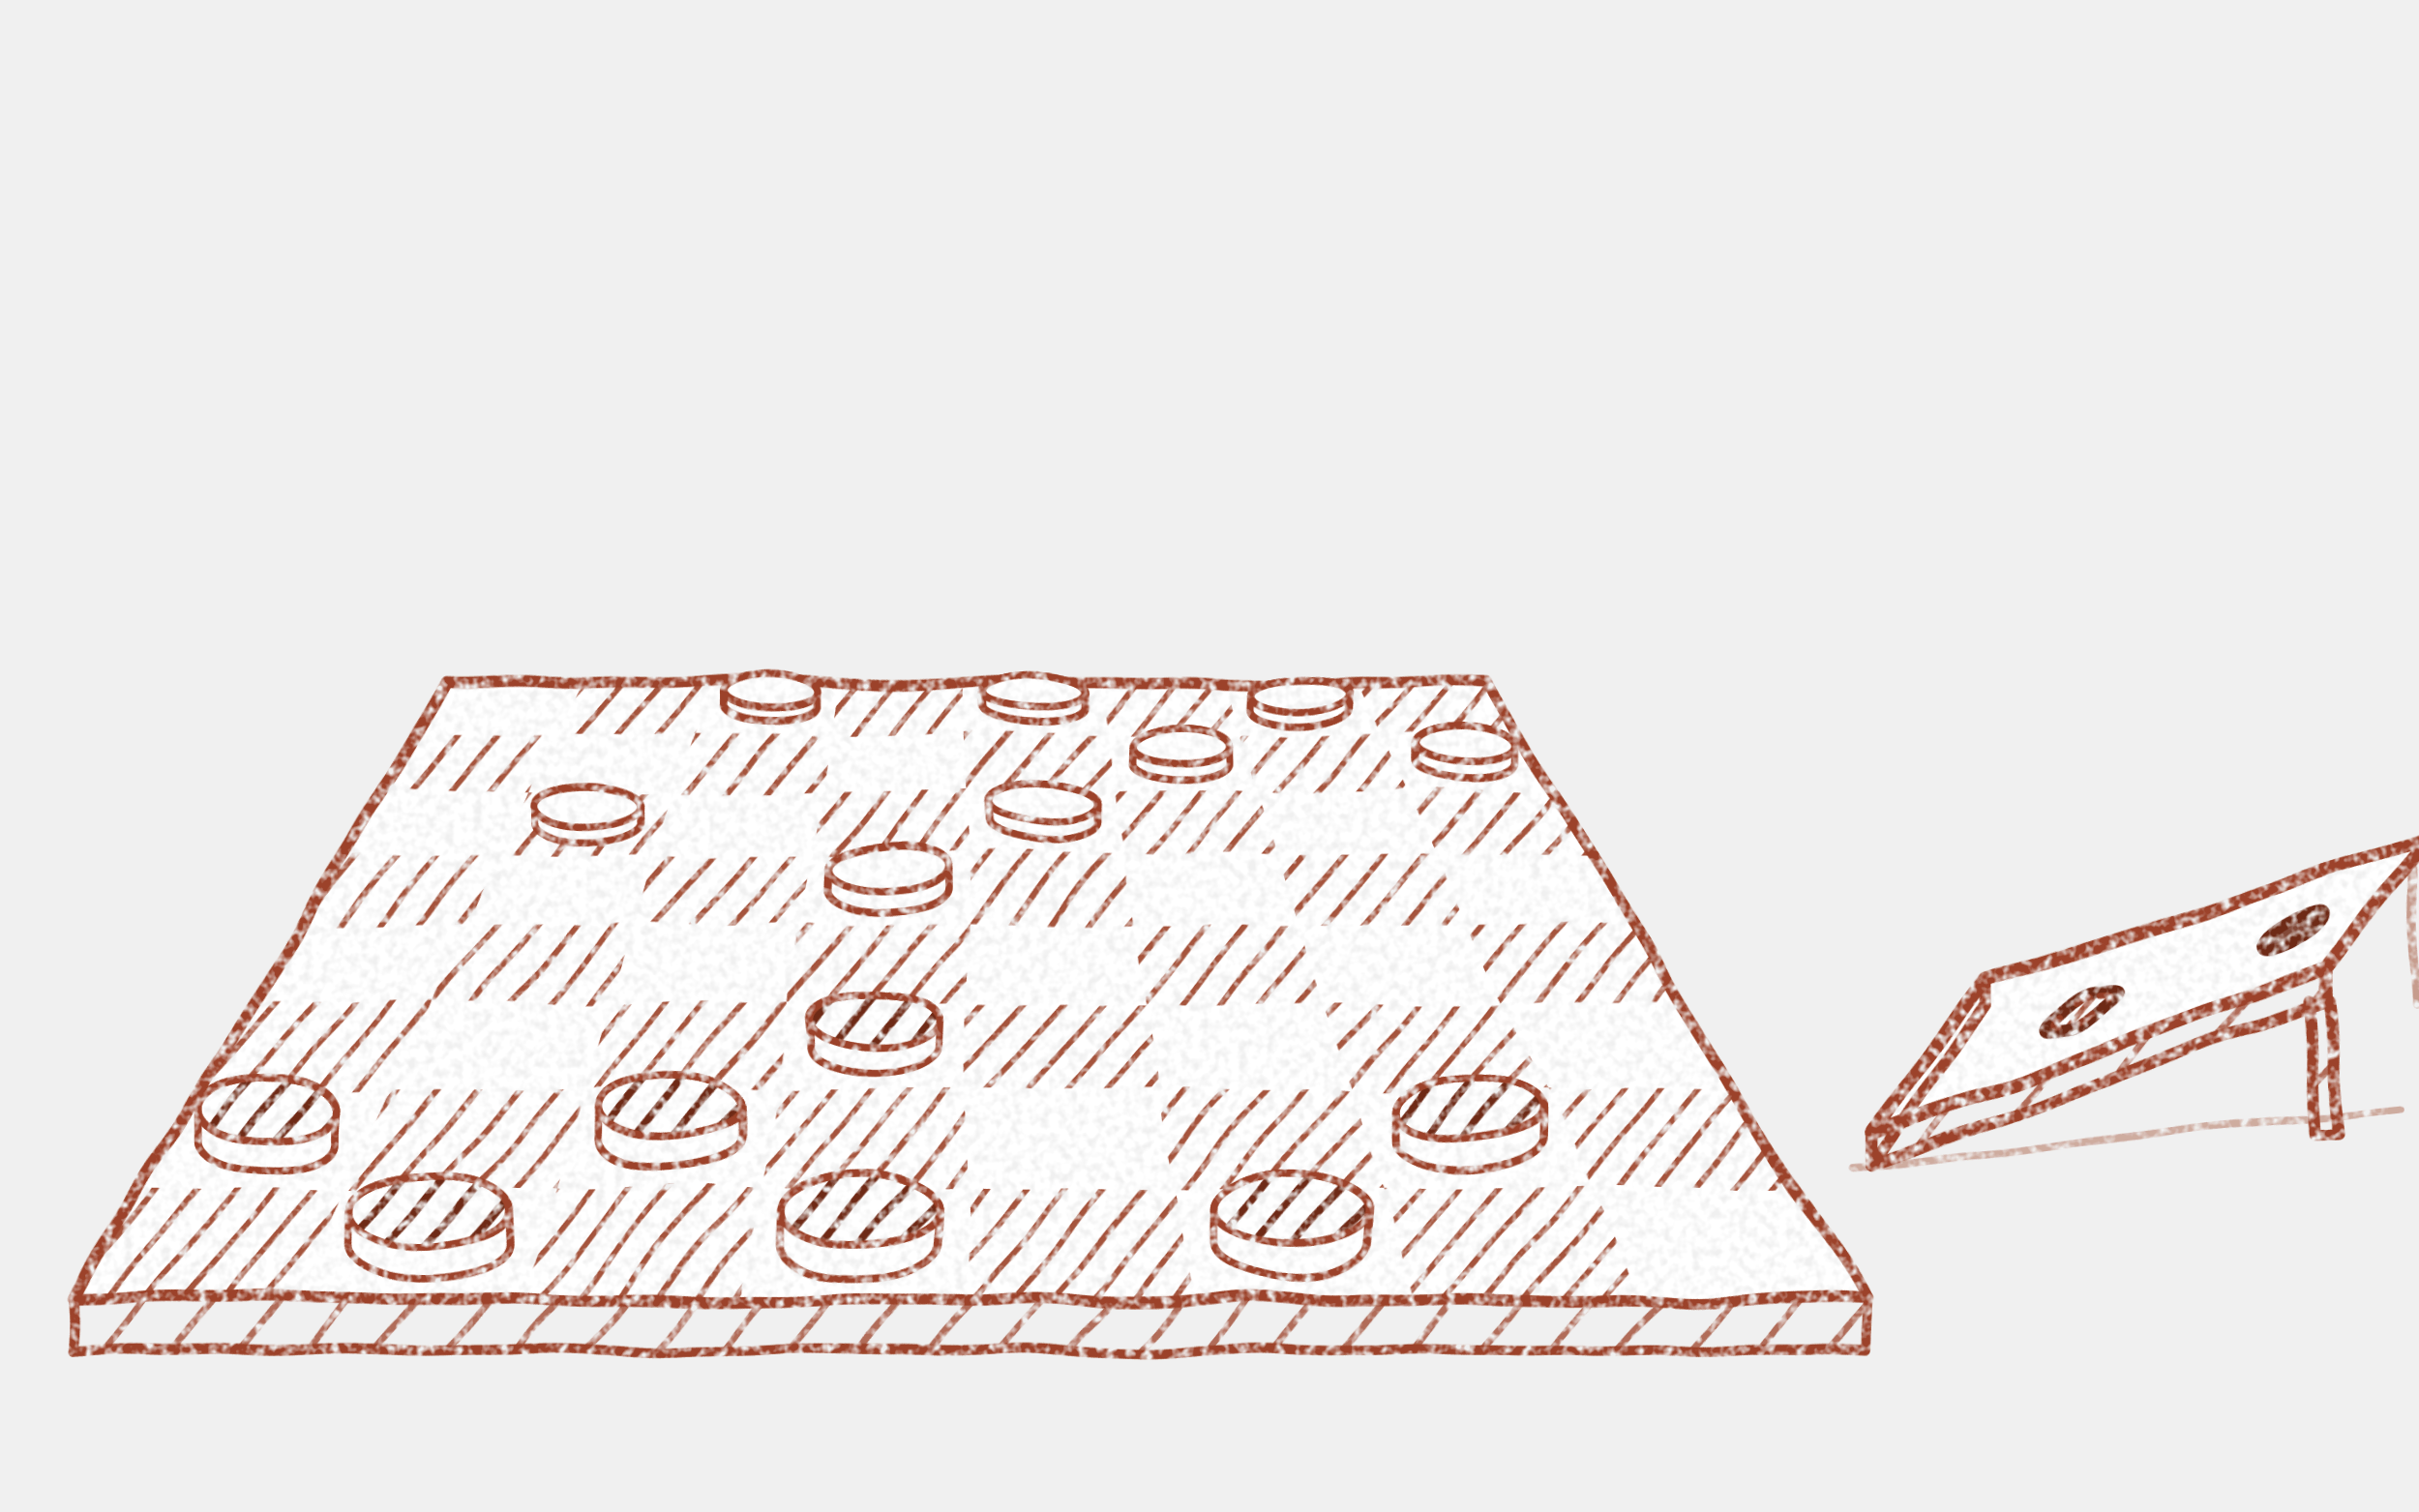
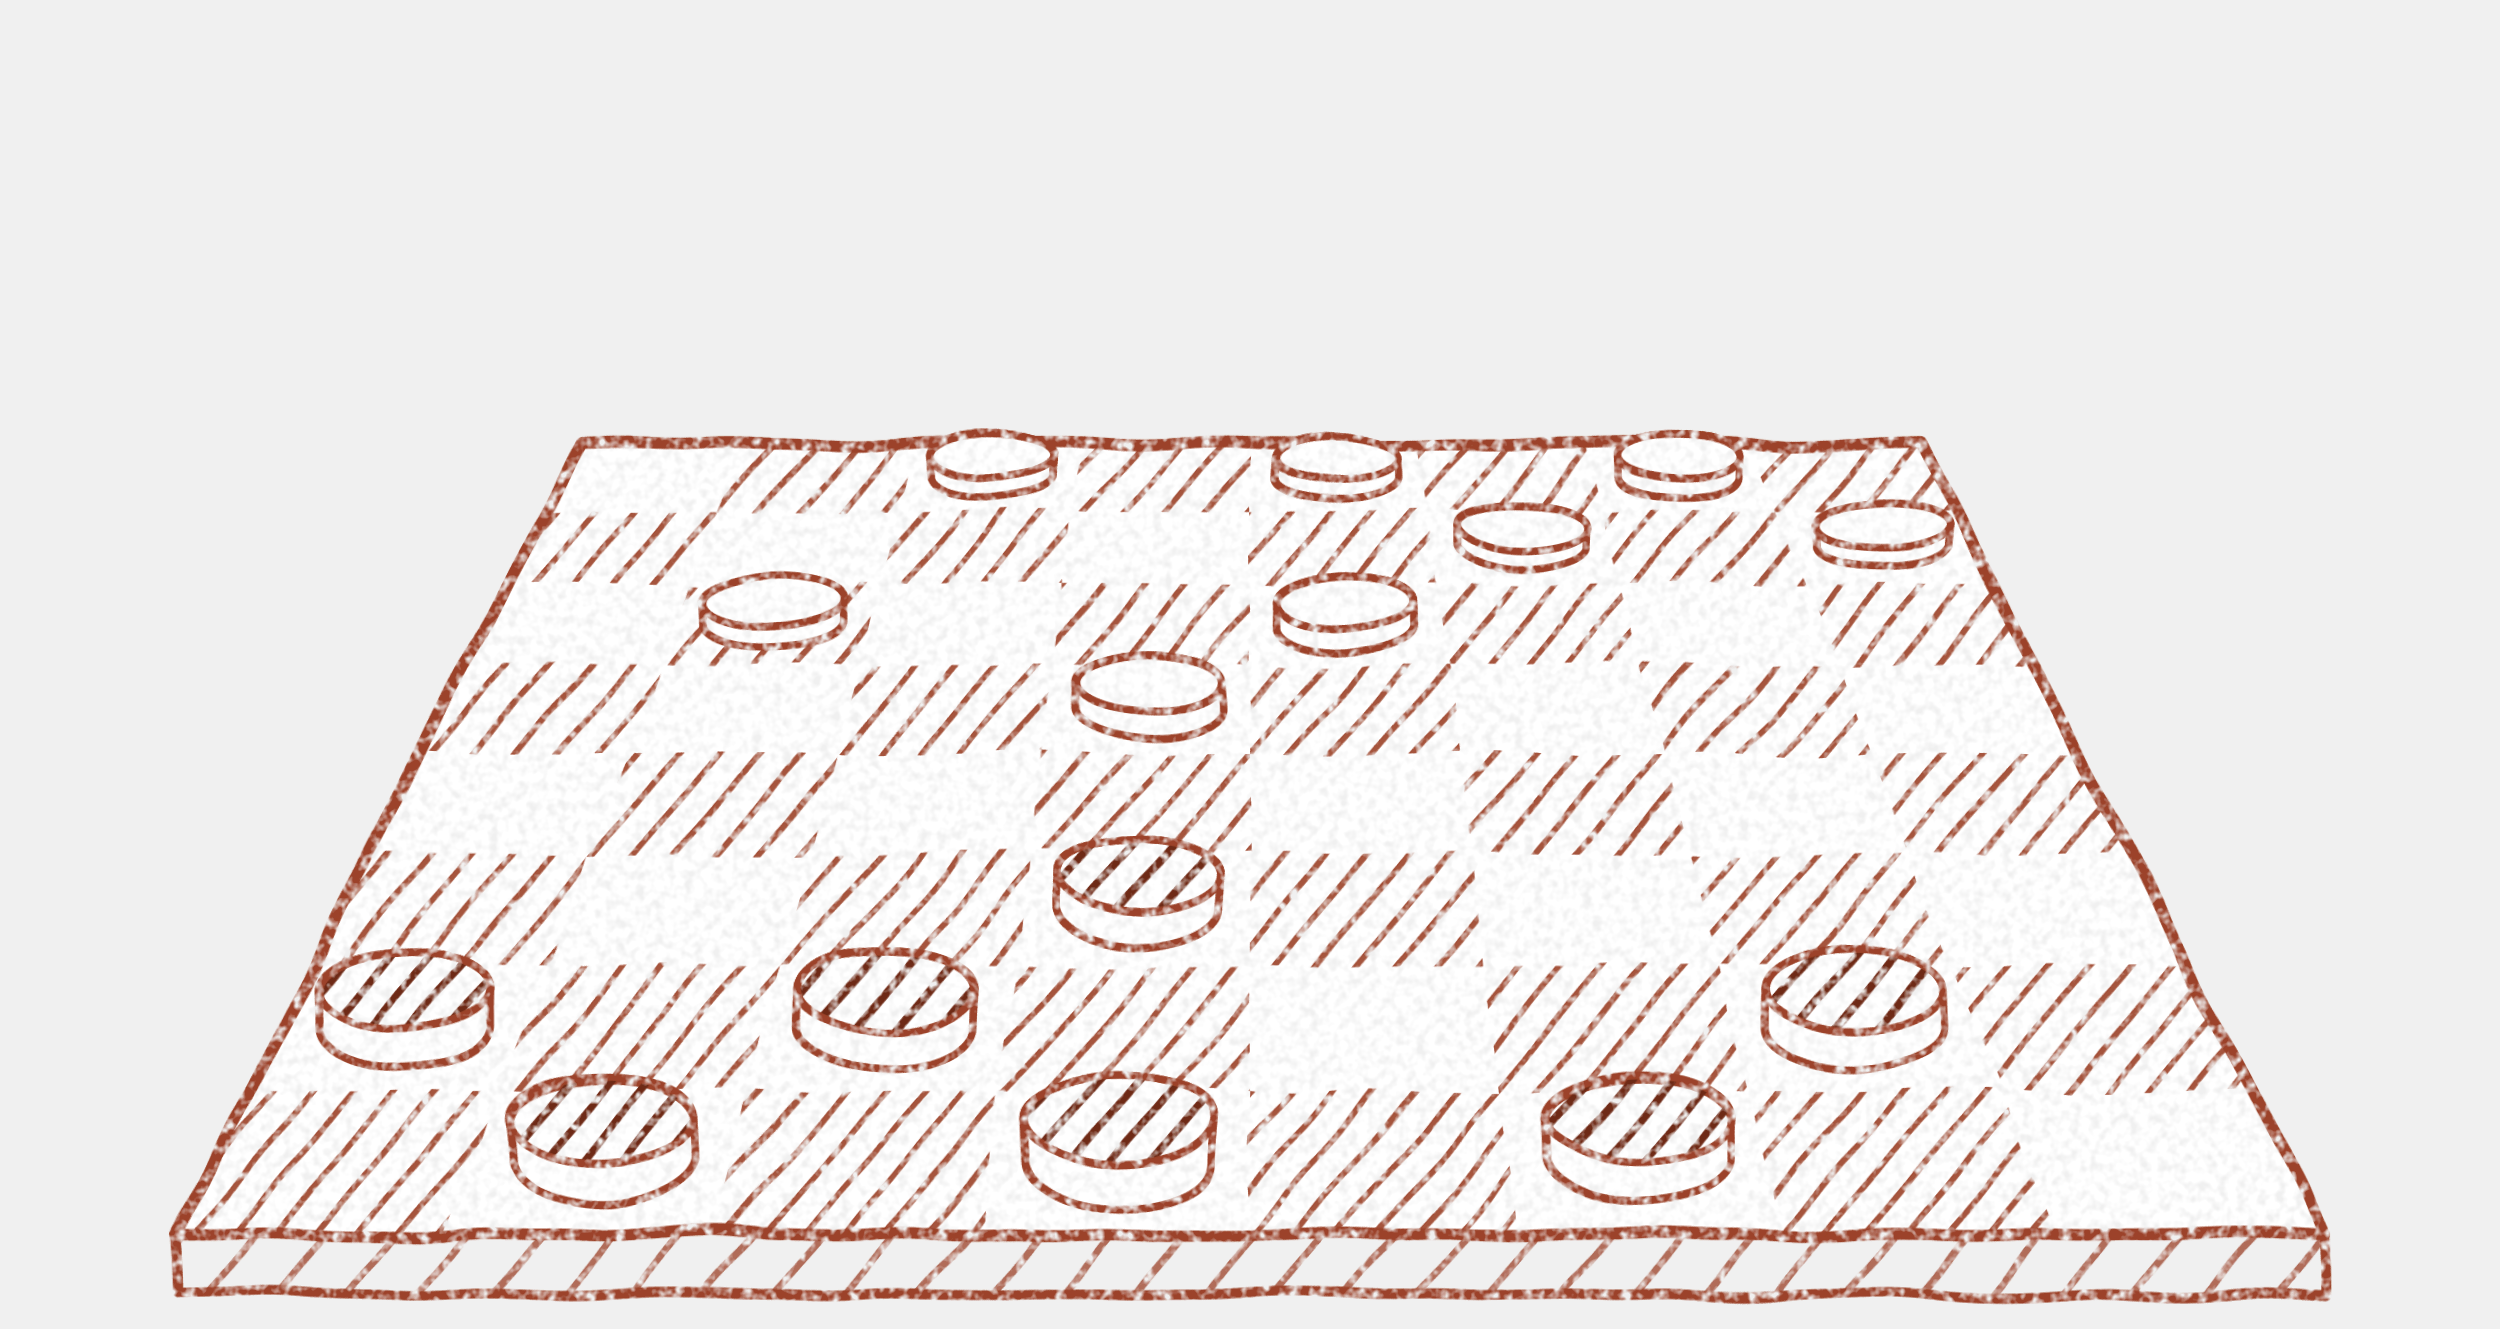
- <svg xmlns="http://www.w3.org/2000/svg" viewBox="0 0 320 200" role="img" aria-label="Sketch of a checkerboard with checkers, and a small cornhole board">
+ <svg xmlns="http://www.w3.org/2000/svg" viewBox="0 0 320 170" role="img" aria-label="Sketch of a checkerboard with checkers">
  <style>.ink path, .ink rect, .ink ellipse, .ink polygon, .ink circle { vector-effect: non-scaling-stroke; }</style>
  <defs>
    <filter id="crayon" x="-5%" y="-5%" width="110%" height="110%">
      <feTurbulence type="fractalNoise" baseFrequency="0.05" numOctaves="2" seed="4" result="wob" />
      <feDisplacementMap in="SourceGraphic" in2="wob" scale="2.2" xChannelSelector="R" yChannelSelector="G" result="moved" />
      <feTurbulence type="fractalNoise" baseFrequency="0.8" numOctaves="2" seed="9" result="grain" />
      <feColorMatrix in="grain" type="matrix" values="0 0 0 0 0  0 0 0 0 0  0 0 0 0 0  -3 0 0 0 2.3" result="tooth" />
      <feComposite in="moved" in2="tooth" operator="in" />
    </filter>
-     <pattern id="h-light-95" width="7" height="7" patternUnits="userSpaceOnUse" patternTransform="rotate(40) scale(1.0526)">
+     <pattern id="h-light-110" width="7" height="7" patternUnits="userSpaceOnUse" patternTransform="rotate(40) scale(0.9091)">
      <line x1="0" y1="0" x2="0" y2="7" stroke="#9c4329" stroke-width="1.8" opacity="0.75" />
    </pattern>
-     <pattern id="h-fine-95" width="4" height="4" patternUnits="userSpaceOnUse" patternTransform="rotate(40) scale(1.0526)">
+     <pattern id="h-fine-110" width="4" height="4" patternUnits="userSpaceOnUse" patternTransform="rotate(40) scale(0.9091)">
      <line x1="0" y1="0" x2="0" y2="4" stroke="#9c4329" stroke-width="1.5" opacity="0.9" />
    </pattern>
-     <pattern id="h-tight-95" width="4" height="4" patternUnits="userSpaceOnUse" patternTransform="rotate(40) scale(1.0526)">
+     <pattern id="h-tight-110" width="4" height="4" patternUnits="userSpaceOnUse" patternTransform="rotate(40) scale(0.9091)">
      <line x1="0" y1="0" x2="0" y2="4" stroke="#6e2a17" stroke-width="2.0" opacity="1.0" />
-     </pattern>
-     <pattern id="h-light-42" width="7" height="7" patternUnits="userSpaceOnUse" patternTransform="rotate(40) scale(2.381)">
-       <line x1="0" y1="0" x2="0" y2="7" stroke="#9c4329" stroke-width="1.8" opacity="0.75" />
-     </pattern>
-     <pattern id="h-tight-42" width="4" height="4" patternUnits="userSpaceOnUse" patternTransform="rotate(40) scale(2.381)">
-       <line x1="0" y1="0" x2="0" y2="4" stroke="#6e2a17" stroke-width="2.0" opacity="1.0" />
-     </pattern>
-     <pattern id="h-fine-42" width="4" height="4" patternUnits="userSpaceOnUse" patternTransform="rotate(40) scale(2.381)">
-       <line x1="0" y1="0" x2="0" y2="4" stroke="#9c4329" stroke-width="1.5" opacity="0.9" />
    </pattern>
  </defs>
  <g class="ink" filter="url(#crayon)" fill="none" stroke="#9c4329" stroke-linecap="round" stroke-linejoin="round">
-     <g transform="translate(128 172) scale(0.95)">
-       <path d="M-125 0 L-125 7 L125 7 L125 0" fill="url(#h-light-95)" stroke-width="1.3" />
-       <path d="M-125 0 L125 0 L72 -86 L-72 -86 Z" fill="#fff" stroke-width="1.5" />
-       <path d="M-125.0 -0.0 L-93.8 -0.0 L-86.5 -15.6 L-115.4 -15.6 Z M-62.5 -0.0 L-31.2 -0.0 L-28.8 -15.6 L-57.7 -15.6 Z M0.0 -0.0 L31.2 -0.0 L28.8 -15.6 L0.0 -15.6 Z M62.5 -0.0 L93.8 -0.0 L86.5 -15.6 L57.7 -15.6 Z M-86.5 -15.6 L-57.7 -15.6 L-53.5 -29.3 L-80.2 -29.3 Z M-28.8 -15.6 L0.0 -15.6 L0.0 -29.3 L-26.7 -29.3 Z M28.8 -15.6 L57.7 -15.6 L53.5 -29.3 L26.7 -29.3 Z M86.5 -15.6 L115.4 -15.6 L106.9 -29.3 L80.2 -29.3 Z M-106.9 -29.3 L-80.2 -29.3 L-74.6 -41.4 L-99.5 -41.4 Z M-53.5 -29.3 L-26.7 -29.3 L-24.9 -41.4 L-49.7 -41.4 Z M0.0 -29.3 L26.7 -29.3 L24.9 -41.4 L0.0 -41.4 Z M53.5 -29.3 L80.2 -29.3 L74.6 -41.4 L49.7 -41.4 Z M-74.6 -41.4 L-49.7 -41.4 L-46.4 -52.3 L-69.6 -52.3 Z M-24.9 -41.4 L0.0 -41.4 L0.0 -52.3 L-23.2 -52.3 Z M24.9 -41.4 L49.7 -41.4 L46.4 -52.3 L23.2 -52.3 Z M74.6 -41.4 L99.5 -41.4 L92.8 -52.3 L69.6 -52.3 Z M-92.8 -52.3 L-69.6 -52.3 L-65.1 -62.0 L-86.8 -62.0 Z M-46.4 -52.3 L-23.2 -52.3 L-21.7 -62.0 L-43.4 -62.0 Z M0.0 -52.3 L23.2 -52.3 L21.7 -62.0 L0.0 -62.0 Z M46.4 -52.3 L69.6 -52.3 L65.1 -62.0 L43.4 -62.0 Z M-65.1 -62.0 L-43.4 -62.0 L-40.7 -70.8 L-61.0 -70.8 Z M-21.7 -62.0 L0.0 -62.0 L0.0 -70.8 L-20.3 -70.8 Z M21.7 -62.0 L43.4 -62.0 L40.7 -70.8 L20.3 -70.8 Z M65.1 -62.0 L86.8 -62.0 L81.4 -70.8 L61.0 -70.8 Z M-81.4 -70.8 L-61.0 -70.8 L-57.4 -78.7 L-76.5 -78.7 Z M-40.7 -70.8 L-20.3 -70.8 L-19.1 -78.7 L-38.2 -78.7 Z M0.0 -70.8 L20.3 -70.8 L19.1 -78.7 L0.0 -78.7 Z M40.7 -70.8 L61.0 -70.8 L57.4 -78.7 L38.2 -78.7 Z M-57.4 -78.7 L-38.2 -78.7 L-36.0 -86.0 L-54.0 -86.0 Z M-19.1 -78.7 L0.0 -78.7 L0.0 -86.0 L-18.0 -86.0 Z M19.1 -78.7 L38.2 -78.7 L36.0 -86.0 L18.0 -86.0 Z M57.4 -78.7 L76.5 -78.7 L72.0 -86.0 L54.0 -86.0 Z" fill="url(#h-fine-95)" stroke="none" />
-       <path d="M-85.9 -7.8 L-85.9 -12.5 A10.8 5.0 0 0 1 -64.3 -12.5 L-64.3 -7.8 A10.8 5.0 0 0 1 -85.9 -7.8 Z" fill="#fff" stroke-width="1" />
-       <ellipse cx="-75.1" cy="-12.5" rx="10.8" ry="5.0" fill="url(#h-tight-95)" stroke-width="1" />
-       <path d="M-25.8 -7.8 L-25.8 -12.5 A10.8 5.0 0 0 1 -4.2 -12.5 L-4.2 -7.8 A10.8 5.0 0 0 1 -25.8 -7.8 Z" fill="#fff" stroke-width="1" />
-       <ellipse cx="-15.0" cy="-12.5" rx="10.8" ry="5.0" fill="url(#h-tight-95)" stroke-width="1" />
-       <path d="M34.3 -7.8 L34.3 -12.5 A10.8 5.0 0 0 1 55.9 -12.5 L55.9 -7.8 A10.8 5.0 0 0 1 34.3 -7.8 Z" fill="#fff" stroke-width="1" />
-       <ellipse cx="45.1" cy="-12.5" rx="10.8" ry="5.0" fill="url(#h-tight-95)" stroke-width="1" />
-       <path d="M-107.3 -22.4 L-107.3 -26.6 A10.0 4.4 0 0 1 -87.3 -26.6 L-87.3 -22.4 A10.0 4.4 0 0 1 -107.3 -22.4 Z" fill="#fff" stroke-width="1" />
-       <ellipse cx="-97.3" cy="-26.6" rx="10.0" ry="4.4" fill="url(#h-tight-95)" stroke-width="1" />
-       <path d="M-51.7 -22.4 L-51.7 -26.6 A10.0 4.4 0 0 1 -31.7 -26.6 L-31.7 -22.4 A10.0 4.4 0 0 1 -51.7 -22.4 Z" fill="#fff" stroke-width="1" />
-       <ellipse cx="-41.7" cy="-26.6" rx="10.0" ry="4.4" fill="url(#h-tight-95)" stroke-width="1" />
-       <path d="M59.5 -22.4 L59.5 -26.6 A10.0 4.4 0 0 1 79.5 -26.6 L79.5 -22.4 A10.0 4.4 0 0 1 59.5 -22.4 Z" fill="#fff" stroke-width="1" />
-       <ellipse cx="69.5" cy="-26.6" rx="10.0" ry="4.4" fill="url(#h-tight-95)" stroke-width="1" />
-       <path d="M-22.2 -35.4 L-22.2 -39.0 A9.3 3.9 0 0 1 -3.6 -39.0 L-3.6 -35.4 A9.3 3.9 0 0 1 -22.2 -35.4 Z" fill="#fff" stroke-width="1" />
-       <ellipse cx="-12.9" cy="-39.0" rx="9.3" ry="3.9" fill="url(#h-tight-95)" stroke-width="1" />
-       <path d="M2.9 -66.4 L2.9 -69.0 A7.6 2.8 0 0 1 18.1 -69.0 L18.1 -66.4 A7.6 2.8 0 0 1 2.9 -66.4 Z" fill="#fff" stroke-width="1" />
-       <ellipse cx="10.5" cy="-69.0" rx="7.6" ry="2.8" fill="#fff" stroke-width="1" />
-       <path d="M-60.1 -66.4 L-60.1 -69.0 A7.6 2.8 0 0 1 -45.0 -69.0 L-45.0 -66.4 A7.6 2.8 0 0 1 -60.1 -66.4 Z" fill="#fff" stroke-width="1" />
-       <ellipse cx="-52.6" cy="-69.0" rx="7.6" ry="2.8" fill="#fff" stroke-width="1" />
-       <path d="M22.5 -74.8 L22.5 -77.1 A7.1 2.5 0 0 1 36.7 -77.1 L36.7 -74.8 A7.1 2.5 0 0 1 22.5 -74.8 Z" fill="#fff" stroke-width="1" />
-       <ellipse cx="29.6" cy="-77.1" rx="7.1" ry="2.5" fill="#fff" stroke-width="1" />
-       <path d="M62.0 -74.8 L62.0 -77.1 A7.1 2.5 0 0 1 76.2 -77.1 L76.2 -74.8 A7.1 2.5 0 0 1 62.0 -74.8 Z" fill="#fff" stroke-width="1" />
-       <ellipse cx="69.1" cy="-77.1" rx="7.1" ry="2.5" fill="#fff" stroke-width="1" />
-       <path d="M-34.5 -82.4 L-34.5 -84.5 A6.7 2.3 0 0 1 -21.2 -84.5 L-21.2 -82.4 A6.7 2.3 0 0 1 -34.5 -82.4 Z" fill="#fff" stroke-width="1" />
-       <ellipse cx="-27.8" cy="-84.5" rx="6.7" ry="2.3" fill="#fff" stroke-width="1" />
-       <path d="M2.6 -82.4 L2.6 -84.5 A6.7 2.3 0 0 1 16.0 -84.5 L16.0 -82.4 A6.7 2.3 0 0 1 2.6 -82.4 Z" fill="#fff" stroke-width="1" />
-       <ellipse cx="9.3" cy="-84.5" rx="6.7" ry="2.3" fill="#fff" stroke-width="1" />
-       <path d="M39.7 -82.4 L39.7 -84.5 A6.7 2.3 0 0 1 53.1 -84.5 L53.1 -82.4 A6.7 2.3 0 0 1 39.7 -82.4 Z" fill="#fff" stroke-width="1" />
-       <ellipse cx="46.4" cy="-84.5" rx="6.7" ry="2.3" fill="#fff" stroke-width="1" />
-       <path d="M-19.3 -57.1 L-19.3 -60.1 A8.1 3.1 0 0 1 -3.1 -60.1 L-3.1 -57.1 A8.1 3.1 0 0 1 -19.3 -57.1 Z" fill="#fff" stroke-width="1" />
-       <ellipse cx="-11.2" cy="-60.1" rx="8.1" ry="3.1" fill="#fff" stroke-width="1" />
-     </g>
-     <g transform="translate(282 150) scale(0.42)">
-       <path d="M-88.0 11.0 L85.0 -8.0" stroke-width="1" opacity="0.4" />
-       <path d="M87.6 -82.8 L89.6 -40.8" stroke-width="1.2" opacity="0.5" />
-       <path d="M-82.0 0.0 L62.0 -52.0 L92.6 -92.8 L-46.0 -48.0 Z" fill="#fff" stroke-width="1.8" />
-       <path d="M-82.0 0.0 L62.0 -52.0 L62.0 -42.0 L-82.0 10.0 Z" fill="url(#h-light-42)" stroke-width="1.6" />
-       <path d="M-82.0 0.0 L-46.0 -48.0 L-46.0 -40.0 L-82.0 10.0 Z" fill="url(#h-tight-42)" stroke-width="1.5" />
-       <path d="M57.0 -42.0 L59.0 0.0 L66.0 0.0 L63.0 -42.0" fill="url(#h-light-42)" stroke-width="1.5" />
-       <path d="M54.8 -68.6 L56.2 -69.0 L57.5 -69.3 L58.6 -69.4 L59.5 -69.3 L60.1 -69.0 L60.4 -68.6 L60.4 -68.0 L60.2 -67.2 L59.6 -66.3 L58.8 -65.4 L57.8 -64.4 L56.5 -63.3 L55.1 -62.3 L53.5 -61.3 L51.8 -60.3 L50.1 -59.4 L48.5 -58.7 L46.9 -58.1 L45.4 -57.6 L44.1 -57.3 L43.0 -57.2 L42.1 -57.3 L41.5 -57.6 L41.2 -58.0 L41.1 -58.7 L41.4 -59.4 L42.0 -60.3 L42.8 -61.3 L43.9 -62.3 L45.2 -63.4 L46.6 -64.4 L48.2 -65.4 L49.8 -66.4 L51.5 -67.3 L53.2 -68.0 Z" fill="#6e2a17" fill-opacity="0.85" stroke="#6e2a17" stroke-width="1.5" />
-       <path d="M-8.0 -45.6 L-5.3 -45.9 L-4.4 -45.8 L-3.9 -45.7 L-3.6 -45.5 L-3.5 -45.2 L-3.7 -44.8 L-4.1 -44.3 L-4.7 -43.6 L-5.7 -42.6 L-8.9 -39.9 L-12.1 -37.1 L-13.4 -36.1 L-14.4 -35.3 L-15.3 -34.8 L-16.1 -34.3 L-16.9 -33.9 L-17.8 -33.6 L-18.7 -33.3 L-19.9 -33.1 L-22.8 -32.8 L-25.5 -32.6 L-26.4 -32.6 L-26.9 -32.7 L-27.2 -32.9 L-27.3 -33.2 L-27.1 -33.6 L-26.7 -34.2 L-26.1 -34.9 L-25.0 -35.9 L-21.8 -38.7 L-18.6 -41.5 L-17.3 -42.5 L-16.3 -43.2 L-15.4 -43.8 L-14.6 -44.3 L-13.8 -44.6 L-12.9 -44.9 L-12.0 -45.2 L-10.9 -45.4 Z" fill="url(#h-fine-42)" stroke="#6e2a17" stroke-width="1.6" />
-       <path d="M-9.7 -44.2 L-7.6 -44.3 L-6.9 -44.3 L-6.5 -44.2 L-6.3 -44.1 L-6.3 -43.8 L-6.4 -43.5 L-6.7 -43.1 L-7.2 -42.6 L-8.0 -41.8 L-10.4 -39.7 L-12.9 -37.6 L-13.8 -36.8 L-14.6 -36.2 L-15.3 -35.8 L-15.9 -35.4 L-16.6 -35.1 L-17.2 -34.9 L-18.0 -34.7 L-18.8 -34.6 L-21.0 -34.3 L-23.2 -34.1 L-23.8 -34.1 L-24.2 -34.2 L-24.4 -34.4 L-24.5 -34.6 L-24.4 -34.9 L-24.1 -35.4 L-23.6 -35.9 L-22.8 -36.7 L-20.3 -38.8 L-17.9 -41.0 L-16.9 -41.7 L-16.1 -42.3 L-15.4 -42.7 L-14.8 -43.1 L-14.1 -43.4 L-13.5 -43.6 L-12.8 -43.8 L-11.9 -43.9 Z" stroke-width="0.9" stroke-dasharray="2 3" opacity="0.8" />
+     <g transform="translate(160 158) scale(1.1)">
+       <path d="M-125 0 L-125 7 L125 7 L125 0" fill="url(#h-light-110)" stroke-width="1.3" />
+       <path d="M-125 0 L125 0 L78 -92 L-78 -92 Z" fill="#fff" stroke-width="1.5" />
+       <path d="M-125.0 -0.0 L-93.8 -0.0 L-87.4 -16.7 L-116.5 -16.7 Z M-62.5 -0.0 L-31.2 -0.0 L-29.1 -16.7 L-58.2 -16.7 Z M0.0 -0.0 L31.2 -0.0 L29.1 -16.7 L0.0 -16.7 Z M62.5 -0.0 L93.8 -0.0 L87.4 -16.7 L58.2 -16.7 Z M-87.4 -16.7 L-58.2 -16.7 L-54.5 -31.3 L-81.7 -31.3 Z M-29.1 -16.7 L0.0 -16.7 L0.0 -31.3 L-27.2 -31.3 Z M29.1 -16.7 L58.2 -16.7 L54.5 -31.3 L27.2 -31.3 Z M87.4 -16.7 L116.5 -16.7 L109.0 -31.3 L81.7 -31.3 Z M-109.0 -31.3 L-81.7 -31.3 L-76.8 -44.3 L-102.4 -44.3 Z M-54.5 -31.3 L-27.2 -31.3 L-25.6 -44.3 L-51.2 -44.3 Z M0.0 -31.3 L27.2 -31.3 L25.6 -44.3 L0.0 -44.3 Z M54.5 -31.3 L81.7 -31.3 L76.8 -44.3 L51.2 -44.3 Z M-76.8 -44.3 L-51.2 -44.3 L-48.2 -55.9 L-72.3 -55.9 Z M-25.6 -44.3 L0.0 -44.3 L0.0 -55.9 L-24.1 -55.9 Z M25.6 -44.3 L51.2 -44.3 L48.2 -55.9 L24.1 -55.9 Z M76.8 -44.3 L102.4 -44.3 L96.4 -55.9 L72.3 -55.9 Z M-96.4 -55.9 L-72.3 -55.9 L-68.3 -66.3 L-91.1 -66.3 Z M-48.2 -55.9 L-24.1 -55.9 L-22.8 -66.3 L-45.6 -66.3 Z M0.0 -55.9 L24.1 -55.9 L22.8 -66.3 L0.0 -66.3 Z M48.2 -55.9 L72.3 -55.9 L68.3 -66.3 L45.6 -66.3 Z M-68.3 -66.3 L-45.6 -66.3 L-43.2 -75.7 L-64.7 -75.7 Z M-22.8 -66.3 L0.0 -66.3 L0.0 -75.7 L-21.6 -75.7 Z M22.8 -66.3 L45.6 -66.3 L43.2 -75.7 L21.6 -75.7 Z M68.3 -66.3 L91.1 -66.3 L86.3 -75.7 L64.7 -75.7 Z M-86.3 -75.7 L-64.7 -75.7 L-61.5 -84.2 L-82.0 -84.2 Z M-43.2 -75.7 L-21.6 -75.7 L-20.5 -84.2 L-41.0 -84.2 Z M0.0 -75.7 L21.6 -75.7 L20.5 -84.2 L0.0 -84.2 Z M43.2 -75.7 L64.7 -75.7 L61.5 -84.2 L41.0 -84.2 Z M-61.5 -84.2 L-41.0 -84.2 L-39.0 -92.0 L-58.5 -92.0 Z M-20.5 -84.2 L0.0 -84.2 L0.0 -92.0 L-19.5 -92.0 Z M20.5 -84.2 L41.0 -84.2 L39.0 -92.0 L19.5 -92.0 Z M61.5 -84.2 L82.0 -84.2 L78.0 -92.0 L58.5 -92.0 Z" fill="url(#h-fine-110)" stroke="none" />
+       <path d="M-86.3 -8.3 L-86.3 -13.3 A10.9 5.3 0 0 1 -64.6 -13.3 L-64.6 -8.3 A10.9 5.3 0 0 1 -86.3 -8.3 Z" fill="#fff" stroke-width="1" />
+       <ellipse cx="-75.5" cy="-13.3" rx="10.9" ry="5.3" fill="url(#h-tight-110)" stroke-width="1" />
+       <path d="M-26.0 -8.3 L-26.0 -13.3 A10.9 5.3 0 0 1 -4.2 -13.3 L-4.2 -8.3 A10.9 5.3 0 0 1 -26.0 -8.3 Z" fill="#fff" stroke-width="1" />
+       <ellipse cx="-15.1" cy="-13.3" rx="10.9" ry="5.3" fill="url(#h-tight-110)" stroke-width="1" />
+       <path d="M34.4 -8.3 L34.4 -13.3 A10.9 5.3 0 0 1 56.1 -13.3 L56.1 -8.3 A10.9 5.3 0 0 1 34.4 -8.3 Z" fill="#fff" stroke-width="1" />
+       <ellipse cx="45.3" cy="-13.3" rx="10.9" ry="5.3" fill="url(#h-tight-110)" stroke-width="1" />
+       <path d="M-108.8 -24.0 L-108.8 -28.4 A10.1 4.7 0 0 1 -88.5 -28.4 L-88.5 -24.0 A10.1 4.7 0 0 1 -108.8 -24.0 Z" fill="#fff" stroke-width="1" />
+       <ellipse cx="-98.6" cy="-28.4" rx="10.1" ry="4.7" fill="url(#h-tight-110)" stroke-width="1" />
+       <path d="M-52.4 -24.0 L-52.4 -28.4 A10.1 4.7 0 0 1 -32.1 -28.4 L-32.1 -24.0 A10.1 4.7 0 0 1 -52.4 -24.0 Z" fill="#fff" stroke-width="1" />
+       <ellipse cx="-42.3" cy="-28.4" rx="10.1" ry="4.7" fill="url(#h-tight-110)" stroke-width="1" />
+       <path d="M60.3 -24.0 L60.3 -28.4 A10.1 4.7 0 0 1 80.6 -28.4 L80.6 -24.0 A10.1 4.7 0 0 1 60.3 -24.0 Z" fill="#fff" stroke-width="1" />
+       <ellipse cx="70.5" cy="-28.4" rx="10.1" ry="4.7" fill="url(#h-tight-110)" stroke-width="1" />
+       <path d="M-22.7 -37.8 L-22.7 -41.7 A9.5 4.2 0 0 1 -3.7 -41.7 L-3.7 -37.8 A9.5 4.2 0 0 1 -22.7 -37.8 Z" fill="#fff" stroke-width="1" />
+       <ellipse cx="-13.2" cy="-41.7" rx="9.5" ry="4.2" fill="url(#h-tight-110)" stroke-width="1" />
+       <path d="M3.1 -71.0 L3.1 -73.8 A8.0 3.0 0 0 1 19.1 -73.8 L19.1 -71.0 A8.0 3.0 0 0 1 3.1 -71.0 Z" fill="#fff" stroke-width="1" />
+       <ellipse cx="11.1" cy="-73.8" rx="8.0" ry="3.0" fill="#fff" stroke-width="1" />
+       <path d="M-63.4 -71.0 L-63.4 -73.8 A8.0 3.0 0 0 1 -47.5 -73.8 L-47.5 -71.0 A8.0 3.0 0 0 1 -63.4 -71.0 Z" fill="#fff" stroke-width="1" />
+       <ellipse cx="-55.4" cy="-73.8" rx="8.0" ry="3.0" fill="#fff" stroke-width="1" />
+       <path d="M24.0 -80.0 L24.0 -82.5 A7.6 2.7 0 0 1 39.1 -82.5 L39.1 -80.0 A7.6 2.7 0 0 1 24.0 -80.0 Z" fill="#fff" stroke-width="1" />
+       <ellipse cx="31.6" cy="-82.5" rx="7.6" ry="2.7" fill="#fff" stroke-width="1" />
+       <path d="M66.1 -80.0 L66.1 -82.5 A7.6 2.7 0 0 1 81.2 -82.5 L81.2 -80.0 A7.6 2.7 0 0 1 66.1 -80.0 Z" fill="#fff" stroke-width="1" />
+       <ellipse cx="73.6" cy="-82.5" rx="7.6" ry="2.7" fill="#fff" stroke-width="1" />
+       <path d="M-37.2 -88.1 L-37.2 -90.4 A7.2 2.5 0 0 1 -22.8 -90.4 L-22.8 -88.1 A7.2 2.5 0 0 1 -37.2 -88.1 Z" fill="#fff" stroke-width="1" />
+       <ellipse cx="-30.0" cy="-90.4" rx="7.2" ry="2.5" fill="#fff" stroke-width="1" />
+       <path d="M2.8 -88.1 L2.8 -90.4 A7.2 2.5 0 0 1 17.2 -90.4 L17.2 -88.1 A7.2 2.5 0 0 1 2.8 -88.1 Z" fill="#fff" stroke-width="1" />
+       <ellipse cx="10.0" cy="-90.4" rx="7.2" ry="2.5" fill="#fff" stroke-width="1" />
+       <path d="M42.8 -88.1 L42.8 -90.4 A7.2 2.5 0 0 1 57.2 -90.4 L57.2 -88.1 A7.2 2.5 0 0 1 42.8 -88.1 Z" fill="#fff" stroke-width="1" />
+       <ellipse cx="50.0" cy="-90.4" rx="7.2" ry="2.5" fill="#fff" stroke-width="1" />
+       <path d="M-20.2 -61.1 L-20.2 -64.2 A8.4 3.3 0 0 1 -3.3 -64.2 L-3.3 -61.1 A8.4 3.3 0 0 1 -20.2 -61.1 Z" fill="#fff" stroke-width="1" />
+       <ellipse cx="-11.7" cy="-64.2" rx="8.4" ry="3.3" fill="#fff" stroke-width="1" />
    </g>
  </g>
</svg>
